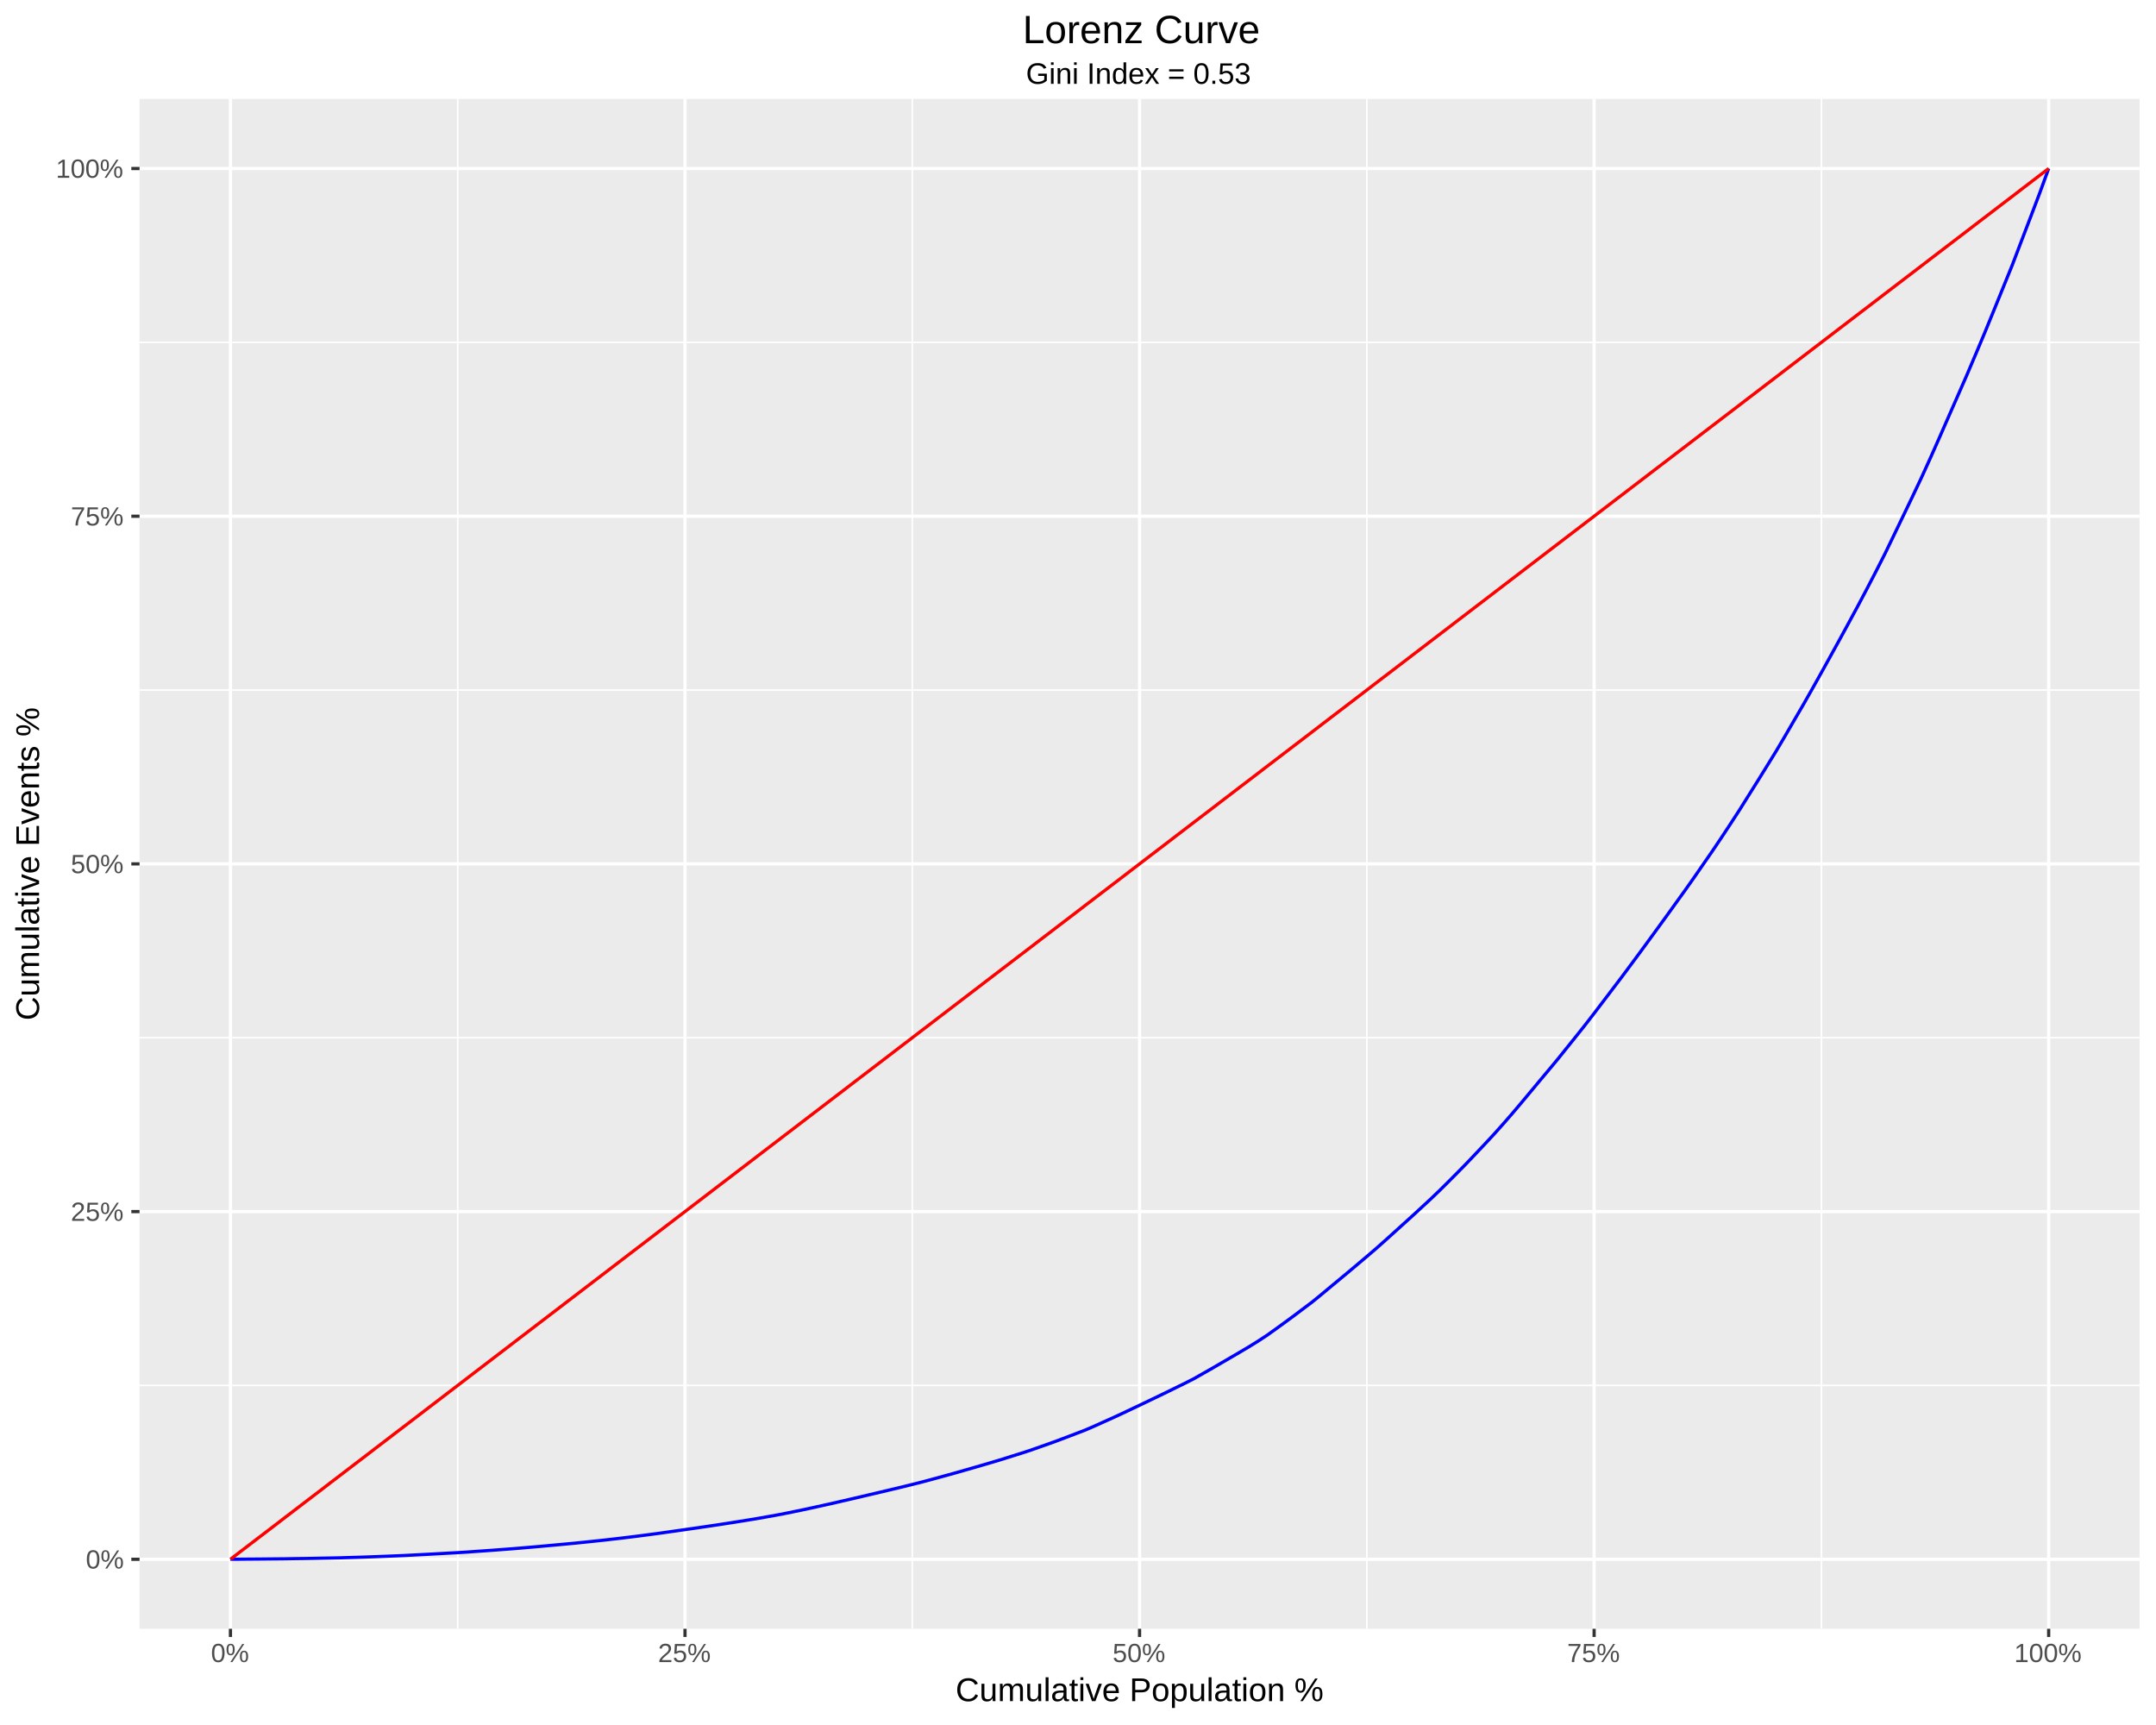
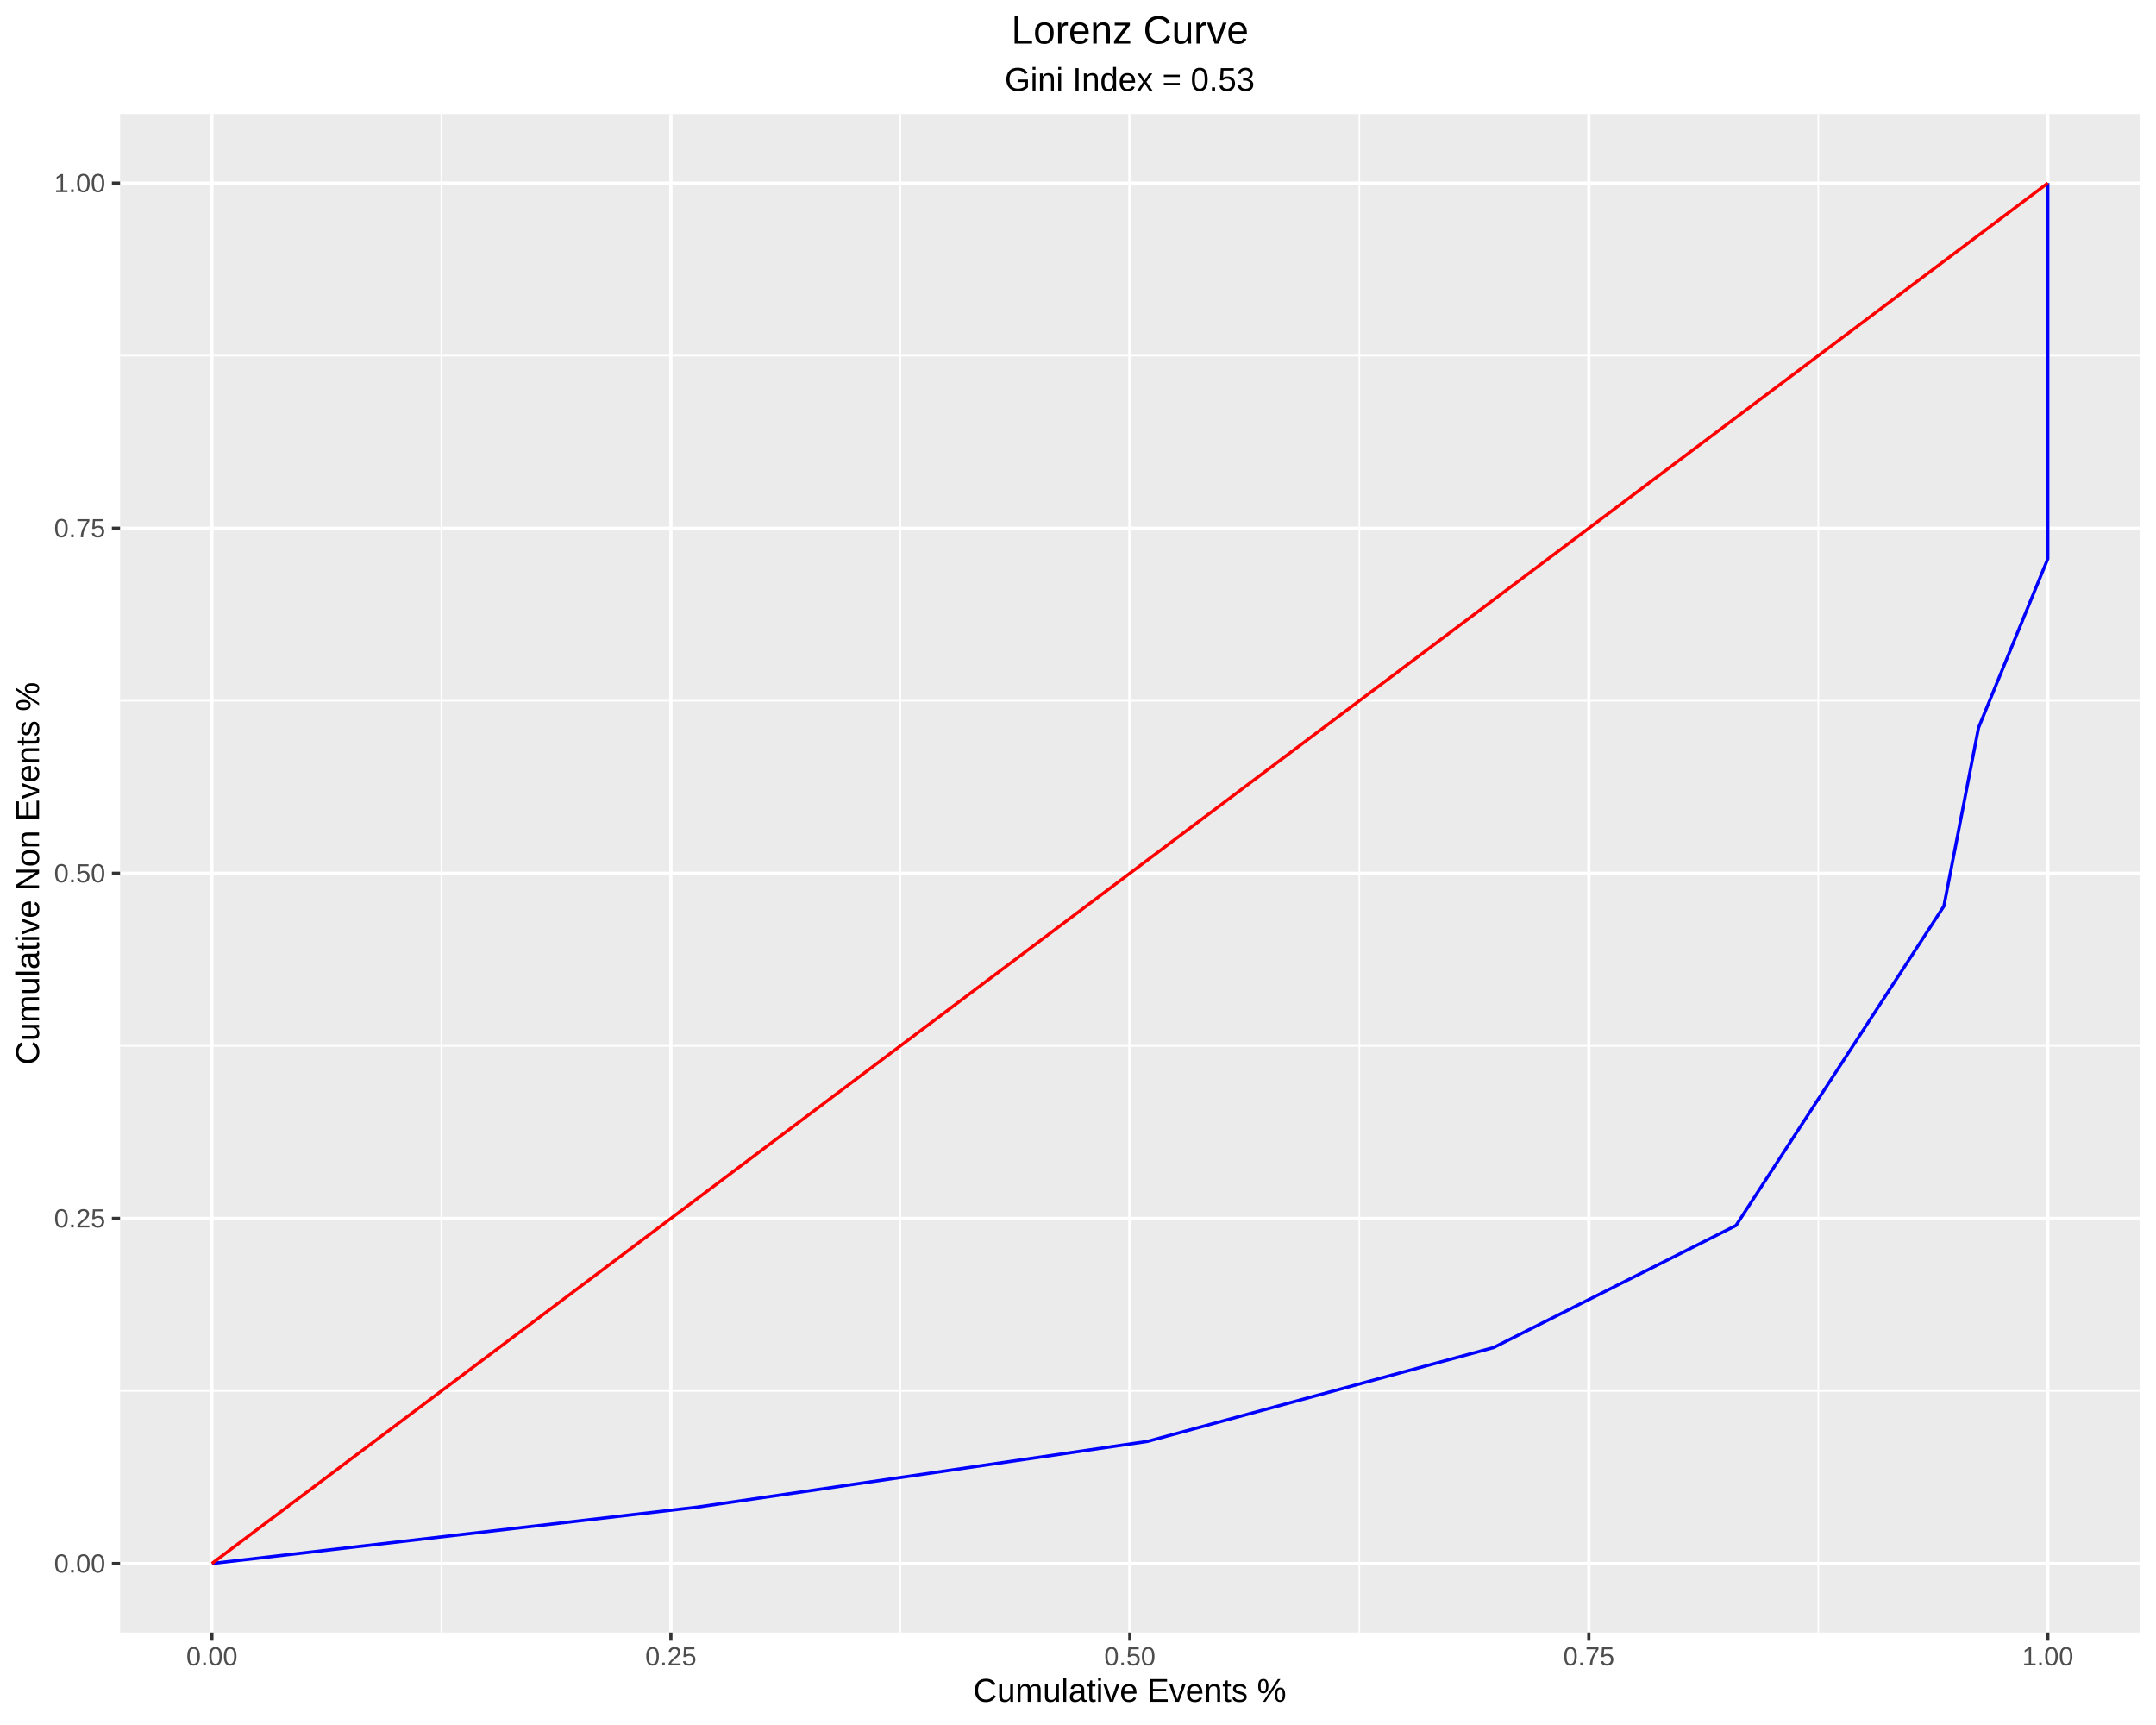
<svg xmlns="http://www.w3.org/2000/svg" viewBox="0 0 720.00 576.00">
  <defs>
    <style type="text/css">
-     line, polyline, path, rect, circle {
+     line, polyline, polygon, path, rect, circle {
      fill: none;
      stroke: #000000;
      stroke-linecap: round;
      stroke-linejoin: round;
      stroke-miterlimit: 10.00;
    }
  </style>
  </defs>
  <rect width="100%" height="100%" style="stroke: none; fill: #FFFFFF;" />
  <rect x="0.00" y="0.00" width="720.00" height="576.00" style="stroke-width: 1.07; stroke: #FFFFFF; fill: #FFFFFF;" />
  <defs>
-     <clipPath id="cpNDYuNTk2NXw3MTQuNTIxfDU0My44NzV8MzMuMDQ4OA==">
-       <rect x="46.60" y="33.05" width="667.92" height="510.83" />
+     <clipPath id="cpNDAuMTB8NzE0LjUyfDU0NS4xM3wzOC4wOQ==">
+       <rect x="40.10" y="38.09" width="674.42" height="507.04" />
    </clipPath>
  </defs>
-   <rect x="46.60" y="33.05" width="667.92" height="510.83" style="stroke-width: 1.07; stroke: none; fill: #EBEBEB;" clip-path="url(#cpNDYuNTk2NXw3MTQuNTIxfDU0My44NzV8MzMuMDQ4OA==)" />
-   <polyline points="46.60,462.61 714.52,462.61 " style="stroke-width: 0.53; stroke: #FFFFFF; stroke-linecap: butt;" clip-path="url(#cpNDYuNTk2NXw3MTQuNTIxfDU0My44NzV8MzMuMDQ4OA==)" />
-   <polyline points="46.60,346.51 714.52,346.51 " style="stroke-width: 0.53; stroke: #FFFFFF; stroke-linecap: butt;" clip-path="url(#cpNDYuNTk2NXw3MTQuNTIxfDU0My44NzV8MzMuMDQ4OA==)" />
-   <polyline points="46.60,230.41 714.52,230.41 " style="stroke-width: 0.53; stroke: #FFFFFF; stroke-linecap: butt;" clip-path="url(#cpNDYuNTk2NXw3MTQuNTIxfDU0My44NzV8MzMuMDQ4OA==)" />
-   <polyline points="46.60,114.32 714.52,114.32 " style="stroke-width: 0.53; stroke: #FFFFFF; stroke-linecap: butt;" clip-path="url(#cpNDYuNTk2NXw3MTQuNTIxfDU0My44NzV8MzMuMDQ4OA==)" />
-   <polyline points="152.86,543.88 152.86,33.05 " style="stroke-width: 0.53; stroke: #FFFFFF; stroke-linecap: butt;" clip-path="url(#cpNDYuNTk2NXw3MTQuNTIxfDU0My44NzV8MzMuMDQ4OA==)" />
-   <polyline points="304.66,543.88 304.66,33.05 " style="stroke-width: 0.53; stroke: #FFFFFF; stroke-linecap: butt;" clip-path="url(#cpNDYuNTk2NXw3MTQuNTIxfDU0My44NzV8MzMuMDQ4OA==)" />
-   <polyline points="456.46,543.88 456.46,33.05 " style="stroke-width: 0.53; stroke: #FFFFFF; stroke-linecap: butt;" clip-path="url(#cpNDYuNTk2NXw3MTQuNTIxfDU0My44NzV8MzMuMDQ4OA==)" />
-   <polyline points="608.26,543.88 608.26,33.05 " style="stroke-width: 0.53; stroke: #FFFFFF; stroke-linecap: butt;" clip-path="url(#cpNDYuNTk2NXw3MTQuNTIxfDU0My44NzV8MzMuMDQ4OA==)" />
-   <polyline points="46.60,520.66 714.52,520.66 " style="stroke-width: 1.07; stroke: #FFFFFF; stroke-linecap: butt;" clip-path="url(#cpNDYuNTk2NXw3MTQuNTIxfDU0My44NzV8MzMuMDQ4OA==)" />
-   <polyline points="46.60,404.56 714.52,404.56 " style="stroke-width: 1.07; stroke: #FFFFFF; stroke-linecap: butt;" clip-path="url(#cpNDYuNTk2NXw3MTQuNTIxfDU0My44NzV8MzMuMDQ4OA==)" />
-   <polyline points="46.60,288.46 714.52,288.46 " style="stroke-width: 1.07; stroke: #FFFFFF; stroke-linecap: butt;" clip-path="url(#cpNDYuNTk2NXw3MTQuNTIxfDU0My44NzV8MzMuMDQ4OA==)" />
-   <polyline points="46.60,172.37 714.52,172.37 " style="stroke-width: 1.07; stroke: #FFFFFF; stroke-linecap: butt;" clip-path="url(#cpNDYuNTk2NXw3MTQuNTIxfDU0My44NzV8MzMuMDQ4OA==)" />
-   <polyline points="46.60,56.27 714.52,56.27 " style="stroke-width: 1.07; stroke: #FFFFFF; stroke-linecap: butt;" clip-path="url(#cpNDYuNTk2NXw3MTQuNTIxfDU0My44NzV8MzMuMDQ4OA==)" />
-   <polyline points="76.96,543.88 76.96,33.05 " style="stroke-width: 1.07; stroke: #FFFFFF; stroke-linecap: butt;" clip-path="url(#cpNDYuNTk2NXw3MTQuNTIxfDU0My44NzV8MzMuMDQ4OA==)" />
-   <polyline points="228.76,543.88 228.76,33.05 " style="stroke-width: 1.07; stroke: #FFFFFF; stroke-linecap: butt;" clip-path="url(#cpNDYuNTk2NXw3MTQuNTIxfDU0My44NzV8MzMuMDQ4OA==)" />
-   <polyline points="380.56,543.88 380.56,33.05 " style="stroke-width: 1.07; stroke: #FFFFFF; stroke-linecap: butt;" clip-path="url(#cpNDYuNTk2NXw3MTQuNTIxfDU0My44NzV8MzMuMDQ4OA==)" />
-   <polyline points="532.36,543.88 532.36,33.05 " style="stroke-width: 1.07; stroke: #FFFFFF; stroke-linecap: butt;" clip-path="url(#cpNDYuNTk2NXw3MTQuNTIxfDU0My44NzV8MzMuMDQ4OA==)" />
-   <polyline points="684.16,543.88 684.16,33.05 " style="stroke-width: 1.07; stroke: #FFFFFF; stroke-linecap: butt;" clip-path="url(#cpNDYuNTk2NXw3MTQuNTIxfDU0My44NzV8MzMuMDQ4OA==)" />
-   <polyline points="76.96,520.66 79.99,520.64 83.03,520.61 86.06,520.59 89.10,520.56 92.14,520.53 95.17,520.50 98.21,520.45 101.24,520.41 104.28,520.36 107.32,520.30 110.35,520.24 113.39,520.18 116.42,520.09 119.46,520.00 122.50,519.90 125.53,519.79 128.57,519.67 131.60,519.55 134.64,519.42 137.68,519.27 140.71,519.11 143.75,518.95 146.79,518.78 149.82,518.61 152.86,518.44 155.89,518.26 158.93,518.04 161.97,517.83 165.00,517.61 168.04,517.38 171.07,517.15 174.11,516.90 177.15,516.64 180.18,516.38 183.22,516.10 186.25,515.82 189.29,515.54 192.33,515.25 195.36,514.94 198.40,514.62 201.43,514.30 204.47,513.95 207.51,513.60 210.54,513.23 213.58,512.85 216.61,512.45 219.65,512.05 222.69,511.62 225.72,511.19 228.76,510.76 231.79,510.32 234.83,509.88 237.87,509.43 240.90,508.97 243.94,508.50 246.97,508.02 250.01,507.53 253.05,507.03 256.08,506.49 259.12,505.95 262.15,505.37 265.19,504.75 268.23,504.12 271.26,503.47 274.30,502.80 277.33,502.13 280.37,501.43 283.41,500.73 286.44,500.03 289.48,499.31 292.51,498.60 295.55,497.88 298.59,497.16 301.62,496.43 304.66,495.68 307.69,494.92 310.73,494.11 313.77,493.28 316.80,492.45 319.84,491.60 322.87,490.73 325.91,489.86 328.95,488.97 331.98,488.08 335.02,487.16 338.05,486.20 341.09,485.25 344.13,484.26 347.16,483.19 350.20,482.12 353.23,481.02 356.27,479.87 359.31,478.71 362.34,477.55 365.38,476.24 368.41,474.87 371.45,473.51 374.49,472.11 377.52,470.67 380.56,469.23 383.59,467.78 386.63,466.32 389.67,464.85 392.70,463.36 395.74,461.87 398.77,460.33 401.81,458.60 404.85,456.87 407.88,455.11 410.92,453.34 413.95,451.57 416.99,449.77 420.03,447.89 423.06,445.91 426.10,443.74 429.13,441.54 432.17,439.30 435.21,437.01 438.24,434.73 441.28,432.25 444.31,429.72 447.35,427.20 450.39,424.67 453.42,422.12 456.46,419.56 459.49,416.96 462.53,414.26 465.57,411.52 468.60,408.78 471.64,406.03 474.68,403.23 477.71,400.43 480.75,397.52 483.78,394.52 486.82,391.46 489.86,388.36 492.89,385.17 495.93,381.95 498.96,378.69 502.00,375.29 505.04,371.80 508.07,368.22 511.11,364.58 514.14,360.94 517.18,357.31 520.22,353.66 523.25,349.89 526.29,346.11 529.32,342.30 532.36,338.37 535.40,334.38 538.43,330.39 541.47,326.39 544.50,322.32 547.54,318.22 550.58,314.07 553.61,309.91 556.65,305.73 559.68,301.52 562.72,297.30 565.76,292.99 568.79,288.61 571.83,284.22 574.86,279.71 577.90,275.10 580.94,270.42 583.97,265.58 587.01,260.74 590.04,255.85 593.08,250.92 596.12,245.78 599.15,240.56 602.19,235.34 605.22,230.01 608.26,224.58 611.30,219.09 614.33,213.60 617.37,208.01 620.40,202.41 623.44,196.66 626.48,190.81 629.51,184.85 632.55,178.56 635.58,172.27 638.62,165.94 641.66,159.52 644.69,152.85 647.73,146.00 650.76,139.08 653.80,132.16 656.84,125.22 659.87,118.09 662.91,110.85 665.94,103.43 668.98,95.95 672.02,88.46 675.05,80.51 678.09,72.56 681.12,64.58 684.16,56.27 " style="stroke-width: 1.07; stroke: #0000FF; stroke-linecap: butt;" clip-path="url(#cpNDYuNTk2NXw3MTQuNTIxfDU0My44NzV8MzMuMDQ4OA==)" />
-   <polyline points="76.96,520.66 79.99,518.33 83.03,516.01 86.06,513.69 89.10,511.37 92.14,509.05 95.17,506.72 98.21,504.40 101.24,502.08 104.28,499.76 107.32,497.44 110.35,495.11 113.39,492.79 116.42,490.47 119.46,488.15 122.50,485.83 125.53,483.50 128.57,481.18 131.60,478.86 134.64,476.54 137.68,474.22 140.71,471.90 143.75,469.57 146.79,467.25 149.82,464.93 152.86,462.61 155.89,460.29 158.93,457.96 161.97,455.64 165.00,453.32 168.04,451.00 171.07,448.68 174.11,446.35 177.15,444.03 180.18,441.71 183.22,439.39 186.25,437.07 189.29,434.74 192.33,432.42 195.36,430.10 198.40,427.78 201.43,425.46 204.47,423.13 207.51,420.81 210.54,418.49 213.58,416.17 216.61,413.85 219.65,411.52 222.69,409.20 225.72,406.88 228.76,404.56 231.79,402.24 234.83,399.92 237.87,397.59 240.90,395.27 243.94,392.95 246.97,390.63 250.01,388.31 253.05,385.98 256.08,383.66 259.12,381.34 262.15,379.02 265.19,376.70 268.23,374.37 271.26,372.05 274.30,369.73 277.33,367.41 280.37,365.09 283.41,362.76 286.44,360.44 289.48,358.12 292.51,355.80 295.55,353.48 298.59,351.15 301.62,348.83 304.66,346.51 307.69,344.19 310.73,341.87 313.77,339.54 316.80,337.22 319.84,334.90 322.87,332.58 325.91,330.26 328.95,327.93 331.98,325.61 335.02,323.29 338.05,320.97 341.09,318.65 344.13,316.33 347.16,314.00 350.20,311.68 353.23,309.36 356.27,307.04 359.31,304.72 362.34,302.39 365.38,300.07 368.41,297.75 371.45,295.43 374.49,293.11 377.52,290.78 380.56,288.46 383.59,286.14 386.63,283.82 389.67,281.50 392.70,279.17 395.74,276.85 398.77,274.53 401.81,272.21 404.85,269.89 407.88,267.56 410.92,265.24 413.95,262.92 416.99,260.60 420.03,258.28 423.06,255.95 426.10,253.63 429.13,251.31 432.17,248.99 435.21,246.67 438.24,244.35 441.28,242.02 444.31,239.70 447.35,237.38 450.39,235.06 453.42,232.74 456.46,230.41 459.49,228.09 462.53,225.77 465.57,223.45 468.60,221.13 471.64,218.80 474.68,216.48 477.71,214.16 480.75,211.84 483.78,209.52 486.82,207.19 489.86,204.87 492.89,202.55 495.93,200.23 498.96,197.91 502.00,195.58 505.04,193.26 508.07,190.94 511.11,188.62 514.14,186.30 517.18,183.97 520.22,181.65 523.25,179.33 526.29,177.01 529.32,174.69 532.36,172.37 535.40,170.04 538.43,167.72 541.47,165.40 544.50,163.08 547.54,160.76 550.58,158.43 553.61,156.11 556.65,153.79 559.68,151.47 562.72,149.15 565.76,146.82 568.79,144.50 571.83,142.18 574.86,139.86 577.90,137.54 580.94,135.21 583.97,132.89 587.01,130.57 590.04,128.25 593.08,125.93 596.12,123.60 599.15,121.28 602.19,118.96 605.22,116.64 608.26,114.32 611.30,111.99 614.33,109.67 617.37,107.35 620.40,105.03 623.44,102.71 626.48,100.39 629.51,98.06 632.55,95.74 635.58,93.42 638.62,91.10 641.66,88.78 644.69,86.45 647.73,84.13 650.76,81.81 653.80,79.49 656.84,77.17 659.87,74.84 662.91,72.52 665.94,70.20 668.98,67.88 672.02,65.56 675.05,63.23 678.09,60.91 681.12,58.59 684.16,56.27 " style="stroke-width: 1.07; stroke: #FF0000; stroke-linecap: butt;" clip-path="url(#cpNDYuNTk2NXw3MTQuNTIxfDU0My44NzV8MzMuMDQ4OA==)" />
+   <rect x="40.10" y="38.09" width="674.42" height="507.04" style="stroke-width: 1.07; stroke: none; fill: #EBEBEB;" clip-path="url(#cpNDAuMTB8NzE0LjUyfDU0NS4xM3wzOC4wOQ==)" />
+   <polyline points="40.10,464.47 714.52,464.47 " style="stroke-width: 0.53; stroke: #FFFFFF; stroke-linecap: butt;" clip-path="url(#cpNDAuMTB8NzE0LjUyfDU0NS4xM3wzOC4wOQ==)" />
+   <polyline points="40.10,349.23 714.52,349.23 " style="stroke-width: 0.53; stroke: #FFFFFF; stroke-linecap: butt;" clip-path="url(#cpNDAuMTB8NzE0LjUyfDU0NS4xM3wzOC4wOQ==)" />
+   <polyline points="40.10,233.99 714.52,233.99 " style="stroke-width: 0.53; stroke: #FFFFFF; stroke-linecap: butt;" clip-path="url(#cpNDAuMTB8NzE0LjUyfDU0NS4xM3wzOC4wOQ==)" />
+   <polyline points="40.10,118.76 714.52,118.76 " style="stroke-width: 0.53; stroke: #FFFFFF; stroke-linecap: butt;" clip-path="url(#cpNDAuMTB8NzE0LjUyfDU0NS4xM3wzOC4wOQ==)" />
+   <polyline points="147.40,545.13 147.40,38.09 " style="stroke-width: 0.53; stroke: #FFFFFF; stroke-linecap: butt;" clip-path="url(#cpNDAuMTB8NzE0LjUyfDU0NS4xM3wzOC4wOQ==)" />
+   <polyline points="300.67,545.13 300.67,38.09 " style="stroke-width: 0.53; stroke: #FFFFFF; stroke-linecap: butt;" clip-path="url(#cpNDAuMTB8NzE0LjUyfDU0NS4xM3wzOC4wOQ==)" />
+   <polyline points="453.95,545.13 453.95,38.09 " style="stroke-width: 0.53; stroke: #FFFFFF; stroke-linecap: butt;" clip-path="url(#cpNDAuMTB8NzE0LjUyfDU0NS4xM3wzOC4wOQ==)" />
+   <polyline points="607.23,545.13 607.23,38.09 " style="stroke-width: 0.53; stroke: #FFFFFF; stroke-linecap: butt;" clip-path="url(#cpNDAuMTB8NzE0LjUyfDU0NS4xM3wzOC4wOQ==)" />
+   <polyline points="40.10,522.08 714.52,522.08 " style="stroke-width: 1.07; stroke: #FFFFFF; stroke-linecap: butt;" clip-path="url(#cpNDAuMTB8NzE0LjUyfDU0NS4xM3wzOC4wOQ==)" />
+   <polyline points="40.10,406.85 714.52,406.85 " style="stroke-width: 1.07; stroke: #FFFFFF; stroke-linecap: butt;" clip-path="url(#cpNDAuMTB8NzE0LjUyfDU0NS4xM3wzOC4wOQ==)" />
+   <polyline points="40.10,291.61 714.52,291.61 " style="stroke-width: 1.07; stroke: #FFFFFF; stroke-linecap: butt;" clip-path="url(#cpNDAuMTB8NzE0LjUyfDU0NS4xM3wzOC4wOQ==)" />
+   <polyline points="40.10,176.38 714.52,176.38 " style="stroke-width: 1.07; stroke: #FFFFFF; stroke-linecap: butt;" clip-path="url(#cpNDAuMTB8NzE0LjUyfDU0NS4xM3wzOC4wOQ==)" />
+   <polyline points="40.10,61.14 714.52,61.14 " style="stroke-width: 1.07; stroke: #FFFFFF; stroke-linecap: butt;" clip-path="url(#cpNDAuMTB8NzE0LjUyfDU0NS4xM3wzOC4wOQ==)" />
+   <polyline points="70.76,545.13 70.76,38.09 " style="stroke-width: 1.07; stroke: #FFFFFF; stroke-linecap: butt;" clip-path="url(#cpNDAuMTB8NzE0LjUyfDU0NS4xM3wzOC4wOQ==)" />
+   <polyline points="224.04,545.13 224.04,38.09 " style="stroke-width: 1.07; stroke: #FFFFFF; stroke-linecap: butt;" clip-path="url(#cpNDAuMTB8NzE0LjUyfDU0NS4xM3wzOC4wOQ==)" />
+   <polyline points="377.31,545.13 377.31,38.09 " style="stroke-width: 1.07; stroke: #FFFFFF; stroke-linecap: butt;" clip-path="url(#cpNDAuMTB8NzE0LjUyfDU0NS4xM3wzOC4wOQ==)" />
+   <polyline points="530.59,545.13 530.59,38.09 " style="stroke-width: 1.07; stroke: #FFFFFF; stroke-linecap: butt;" clip-path="url(#cpNDAuMTB8NzE0LjUyfDU0NS4xM3wzOC4wOQ==)" />
+   <polyline points="683.87,545.13 683.87,38.09 " style="stroke-width: 1.07; stroke: #FFFFFF; stroke-linecap: butt;" clip-path="url(#cpNDAuMTB8NzE0LjUyfDU0NS4xM3wzOC4wOQ==)" />
+   <polyline points="70.76,522.08 232.71,503.27 383.10,481.32 498.78,449.96 579.75,409.20 614.46,355.89 649.16,302.59 660.73,243.01 683.87,186.57 683.87,123.85 683.87,61.14 683.87,61.14 " style="stroke-width: 1.07; stroke: #0000FF; stroke-linecap: butt;" clip-path="url(#cpNDAuMTB8NzE0LjUyfDU0NS4xM3wzOC4wOQ==)" />
+   <polyline points="70.76,522.08 232.71,400.33 383.10,287.26 498.78,200.29 579.75,139.41 614.46,113.32 649.16,87.23 660.73,78.54 683.87,61.14 683.87,61.14 683.87,61.14 683.87,61.14 " style="stroke-width: 1.07; stroke: #FF0000; stroke-linecap: butt;" clip-path="url(#cpNDAuMTB8NzE0LjUyfDU0NS4xM3wzOC4wOQ==)" />
  <defs>
-     <clipPath id="cpMHw3MjB8NTc2fDA=">
+     <clipPath id="cpMC4wMHw3MjAuMDB8NTc2LjAwfDAuMDA=">
      <rect x="0.00" y="0.00" width="720.00" height="576.00" />
    </clipPath>
  </defs>
-   <g clip-path="url(#cpMHw3MjB8NTc2fDA=)">
-     <text x="28.66" y="523.75" style="font-size: 8.80px; fill: #4D4D4D; font-family: Liberation Sans;" textLength="13.01px" lengthAdjust="spacingAndGlyphs">0%</text>
+   <g clip-path="url(#cpMC4wMHw3MjAuMDB8NTc2LjAwfDAuMDA=)">
+     <text x="18.06" y="525.11" style="font-size: 8.80px; fill: #4D4D4D; font-family: Liberation Sans;" textLength="17.11px" lengthAdjust="spacingAndGlyphs">0.00</text>
  </g>
-   <g clip-path="url(#cpMHw3MjB8NTc2fDA=)">
-     <text x="23.65" y="407.65" style="font-size: 8.80px; fill: #4D4D4D; font-family: Liberation Sans;" textLength="18.01px" lengthAdjust="spacingAndGlyphs">25%</text>
+   <g clip-path="url(#cpMC4wMHw3MjAuMDB8NTc2LjAwfDAuMDA=)">
+     <text x="18.06" y="409.87" style="font-size: 8.80px; fill: #4D4D4D; font-family: Liberation Sans;" textLength="17.11px" lengthAdjust="spacingAndGlyphs">0.25</text>
  </g>
-   <g clip-path="url(#cpMHw3MjB8NTc2fDA=)">
-     <text x="23.65" y="291.56" style="font-size: 8.80px; fill: #4D4D4D; font-family: Liberation Sans;" textLength="18.01px" lengthAdjust="spacingAndGlyphs">50%</text>
+   <g clip-path="url(#cpMC4wMHw3MjAuMDB8NTc2LjAwfDAuMDA=)">
+     <text x="18.06" y="294.64" style="font-size: 8.80px; fill: #4D4D4D; font-family: Liberation Sans;" textLength="17.11px" lengthAdjust="spacingAndGlyphs">0.50</text>
  </g>
-   <g clip-path="url(#cpMHw3MjB8NTc2fDA=)">
-     <text x="23.65" y="175.46" style="font-size: 8.80px; fill: #4D4D4D; font-family: Liberation Sans;" textLength="18.01px" lengthAdjust="spacingAndGlyphs">75%</text>
+   <g clip-path="url(#cpMC4wMHw3MjAuMDB8NTc2LjAwfDAuMDA=)">
+     <text x="18.06" y="179.40" style="font-size: 8.80px; fill: #4D4D4D; font-family: Liberation Sans;" textLength="17.11px" lengthAdjust="spacingAndGlyphs">0.75</text>
  </g>
-   <g clip-path="url(#cpMHw3MjB8NTc2fDA=)">
-     <text x="18.65" y="59.36" style="font-size: 8.80px; fill: #4D4D4D; font-family: Liberation Sans;" textLength="23.02px" lengthAdjust="spacingAndGlyphs">100%</text>
+   <g clip-path="url(#cpMC4wMHw3MjAuMDB8NTc2LjAwfDAuMDA=)">
+     <text x="18.06" y="64.17" style="font-size: 8.80px; fill: #4D4D4D; font-family: Liberation Sans;" textLength="17.11px" lengthAdjust="spacingAndGlyphs">1.00</text>
  </g>
-   <polyline points="43.86,520.66 46.60,520.66 " style="stroke-width: 1.07; stroke: #333333; stroke-linecap: butt;" clip-path="url(#cpMHw3MjB8NTc2fDA=)" />
-   <polyline points="43.86,404.56 46.60,404.56 " style="stroke-width: 1.07; stroke: #333333; stroke-linecap: butt;" clip-path="url(#cpMHw3MjB8NTc2fDA=)" />
-   <polyline points="43.86,288.46 46.60,288.46 " style="stroke-width: 1.07; stroke: #333333; stroke-linecap: butt;" clip-path="url(#cpMHw3MjB8NTc2fDA=)" />
-   <polyline points="43.86,172.37 46.60,172.37 " style="stroke-width: 1.07; stroke: #333333; stroke-linecap: butt;" clip-path="url(#cpMHw3MjB8NTc2fDA=)" />
-   <polyline points="43.86,56.27 46.60,56.27 " style="stroke-width: 1.07; stroke: #333333; stroke-linecap: butt;" clip-path="url(#cpMHw3MjB8NTc2fDA=)" />
-   <polyline points="76.96,546.61 76.96,543.88 " style="stroke-width: 1.07; stroke: #333333; stroke-linecap: butt;" clip-path="url(#cpMHw3MjB8NTc2fDA=)" />
-   <polyline points="228.76,546.61 228.76,543.88 " style="stroke-width: 1.07; stroke: #333333; stroke-linecap: butt;" clip-path="url(#cpMHw3MjB8NTc2fDA=)" />
-   <polyline points="380.56,546.61 380.56,543.88 " style="stroke-width: 1.07; stroke: #333333; stroke-linecap: butt;" clip-path="url(#cpMHw3MjB8NTc2fDA=)" />
-   <polyline points="532.36,546.61 532.36,543.88 " style="stroke-width: 1.07; stroke: #333333; stroke-linecap: butt;" clip-path="url(#cpMHw3MjB8NTc2fDA=)" />
-   <polyline points="684.16,546.61 684.16,543.88 " style="stroke-width: 1.07; stroke: #333333; stroke-linecap: butt;" clip-path="url(#cpMHw3MjB8NTc2fDA=)" />
-   <g clip-path="url(#cpMHw3MjB8NTc2fDA=)">
-     <text x="70.45" y="554.99" style="font-size: 8.80px; fill: #4D4D4D; font-family: Liberation Sans;" textLength="13.01px" lengthAdjust="spacingAndGlyphs">0%</text>
+   <polyline points="37.36,522.08 40.10,522.08 " style="stroke-width: 1.07; stroke: #333333; stroke-linecap: butt;" clip-path="url(#cpMC4wMHw3MjAuMDB8NTc2LjAwfDAuMDA=)" />
+   <polyline points="37.36,406.85 40.10,406.85 " style="stroke-width: 1.07; stroke: #333333; stroke-linecap: butt;" clip-path="url(#cpMC4wMHw3MjAuMDB8NTc2LjAwfDAuMDA=)" />
+   <polyline points="37.36,291.61 40.10,291.61 " style="stroke-width: 1.07; stroke: #333333; stroke-linecap: butt;" clip-path="url(#cpMC4wMHw3MjAuMDB8NTc2LjAwfDAuMDA=)" />
+   <polyline points="37.36,176.38 40.10,176.38 " style="stroke-width: 1.07; stroke: #333333; stroke-linecap: butt;" clip-path="url(#cpMC4wMHw3MjAuMDB8NTc2LjAwfDAuMDA=)" />
+   <polyline points="37.36,61.14 40.10,61.14 " style="stroke-width: 1.07; stroke: #333333; stroke-linecap: butt;" clip-path="url(#cpMC4wMHw3MjAuMDB8NTc2LjAwfDAuMDA=)" />
+   <polyline points="70.76,547.87 70.76,545.13 " style="stroke-width: 1.07; stroke: #333333; stroke-linecap: butt;" clip-path="url(#cpMC4wMHw3MjAuMDB8NTc2LjAwfDAuMDA=)" />
+   <polyline points="224.04,547.87 224.04,545.13 " style="stroke-width: 1.07; stroke: #333333; stroke-linecap: butt;" clip-path="url(#cpMC4wMHw3MjAuMDB8NTc2LjAwfDAuMDA=)" />
+   <polyline points="377.31,547.87 377.31,545.13 " style="stroke-width: 1.07; stroke: #333333; stroke-linecap: butt;" clip-path="url(#cpMC4wMHw3MjAuMDB8NTc2LjAwfDAuMDA=)" />
+   <polyline points="530.59,547.87 530.59,545.13 " style="stroke-width: 1.07; stroke: #333333; stroke-linecap: butt;" clip-path="url(#cpMC4wMHw3MjAuMDB8NTc2LjAwfDAuMDA=)" />
+   <polyline points="683.87,547.87 683.87,545.13 " style="stroke-width: 1.07; stroke: #333333; stroke-linecap: butt;" clip-path="url(#cpMC4wMHw3MjAuMDB8NTc2LjAwfDAuMDA=)" />
+   <g clip-path="url(#cpMC4wMHw3MjAuMDB8NTc2LjAwfDAuMDA=)">
+     <text x="62.20" y="556.11" style="font-size: 8.80px; fill: #4D4D4D; font-family: Liberation Sans;" textLength="17.11px" lengthAdjust="spacingAndGlyphs">0.00</text>
  </g>
-   <g clip-path="url(#cpMHw3MjB8NTc2fDA=)">
-     <text x="219.75" y="554.99" style="font-size: 8.80px; fill: #4D4D4D; font-family: Liberation Sans;" textLength="18.01px" lengthAdjust="spacingAndGlyphs">25%</text>
+   <g clip-path="url(#cpMC4wMHw3MjAuMDB8NTc2LjAwfDAuMDA=)">
+     <text x="215.48" y="556.11" style="font-size: 8.80px; fill: #4D4D4D; font-family: Liberation Sans;" textLength="17.11px" lengthAdjust="spacingAndGlyphs">0.25</text>
  </g>
-   <g clip-path="url(#cpMHw3MjB8NTc2fDA=)">
-     <text x="371.55" y="554.99" style="font-size: 8.80px; fill: #4D4D4D; font-family: Liberation Sans;" textLength="18.01px" lengthAdjust="spacingAndGlyphs">50%</text>
+   <g clip-path="url(#cpMC4wMHw3MjAuMDB8NTc2LjAwfDAuMDA=)">
+     <text x="368.76" y="556.11" style="font-size: 8.80px; fill: #4D4D4D; font-family: Liberation Sans;" textLength="17.11px" lengthAdjust="spacingAndGlyphs">0.50</text>
  </g>
-   <g clip-path="url(#cpMHw3MjB8NTc2fDA=)">
-     <text x="523.35" y="554.99" style="font-size: 8.80px; fill: #4D4D4D; font-family: Liberation Sans;" textLength="18.01px" lengthAdjust="spacingAndGlyphs">75%</text>
+   <g clip-path="url(#cpMC4wMHw3MjAuMDB8NTc2LjAwfDAuMDA=)">
+     <text x="522.03" y="556.11" style="font-size: 8.80px; fill: #4D4D4D; font-family: Liberation Sans;" textLength="17.11px" lengthAdjust="spacingAndGlyphs">0.75</text>
  </g>
-   <g clip-path="url(#cpMHw3MjB8NTc2fDA=)">
-     <text x="672.65" y="554.99" style="font-size: 8.80px; fill: #4D4D4D; font-family: Liberation Sans;" textLength="23.02px" lengthAdjust="spacingAndGlyphs">100%</text>
+   <g clip-path="url(#cpMC4wMHw3MjAuMDB8NTc2LjAwfDAuMDA=)">
+     <text x="675.31" y="556.11" style="font-size: 8.80px; fill: #4D4D4D; font-family: Liberation Sans;" textLength="17.11px" lengthAdjust="spacingAndGlyphs">1.00</text>
  </g>
-   <g clip-path="url(#cpMHw3MjB8NTc2fDA=)">
-     <text x="319.11" y="568.04" style="font-size: 11.00px; font-family: Liberation Sans;" textLength="122.90px" lengthAdjust="spacingAndGlyphs">Cumulative Population %</text>
+   <g clip-path="url(#cpMC4wMHw3MjAuMDB8NTc2LjAwfDAuMDA=)">
+     <text x="325.02" y="568.24" style="font-size: 11.00px; font-family: Liberation Sans;" textLength="104.59px" lengthAdjust="spacingAndGlyphs">Cumulative Events %</text>
  </g>
-   <g clip-path="url(#cpMHw3MjB8NTc2fDA=)">
-     <text transform="translate(13.04,340.73) rotate(-90)" style="font-size: 11.00px; font-family: Liberation Sans;" textLength="104.54px" lengthAdjust="spacingAndGlyphs">Cumulative Events %</text>
+   <g clip-path="url(#cpMC4wMHw3MjAuMDB8NTc2LjAwfDAuMDA=)">
+     <text transform="translate(13.04,355.53) rotate(-90)" style="font-size: 11.00px; font-family: Liberation Sans;" textLength="127.84px" lengthAdjust="spacingAndGlyphs">Cumulative Non Events %</text>
  </g>
-   <g clip-path="url(#cpMHw3MjB8NTc2fDA=)">
-     <text x="342.62" y="27.99" style="font-size: 9.90px; font-family: Liberation Sans;" textLength="75.88px" lengthAdjust="spacingAndGlyphs">Gini Index = 0.53</text>
+   <g clip-path="url(#cpMC4wMHw3MjAuMDB8NTc2LjAwfDAuMDA=)">
+     <text x="335.54" y="30.33" style="font-size: 11.00px; font-family: Liberation Sans;" textLength="83.55px" lengthAdjust="spacingAndGlyphs">Gini Index = 0.53</text>
  </g>
-   <g clip-path="url(#cpMHw3MjB8NTc2fDA=)">
-     <text x="341.54" y="14.42" style="font-size: 13.20px; font-family: Liberation Sans;" textLength="78.04px" lengthAdjust="spacingAndGlyphs">Lorenz Curve</text>
+   <g clip-path="url(#cpMC4wMHw3MjAuMDB8NTc2LjAwfDAuMDA=)">
+     <text x="337.75" y="14.56" style="font-size: 13.20px; font-family: Liberation Sans;" textLength="79.12px" lengthAdjust="spacingAndGlyphs">Lorenz Curve</text>
  </g>
</svg>
